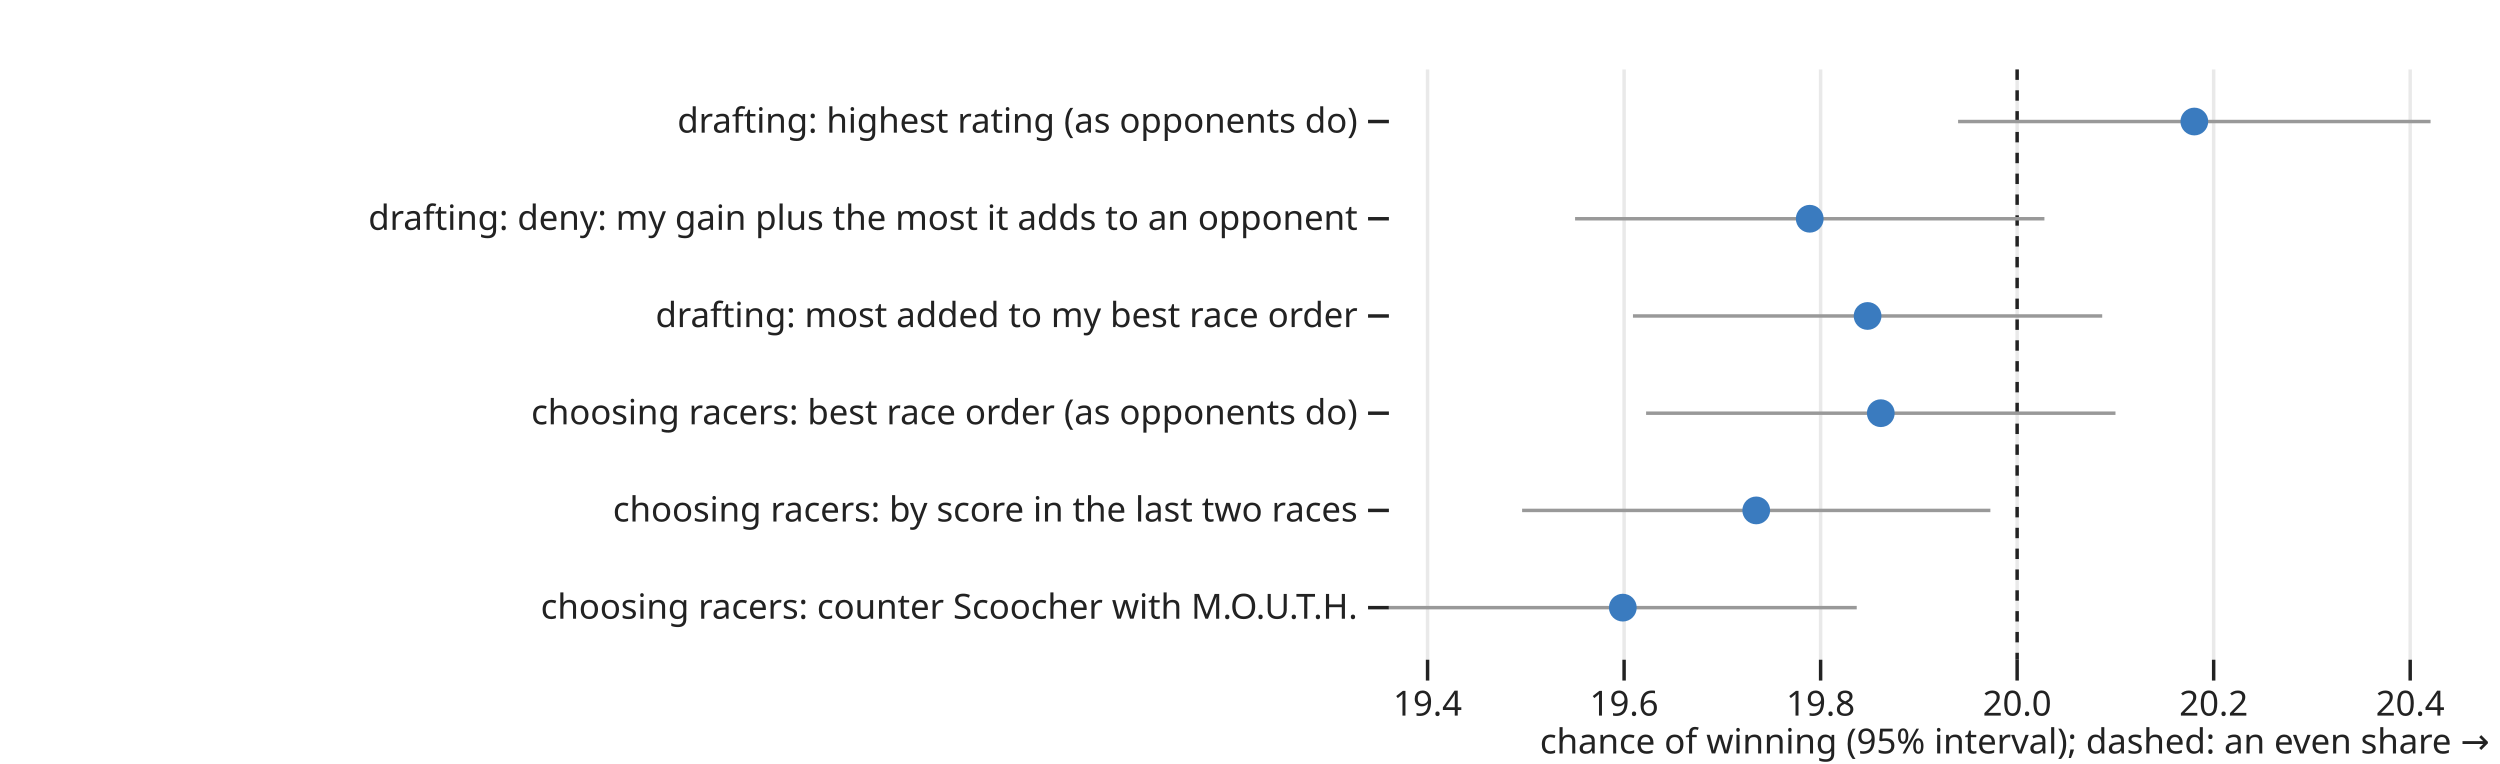
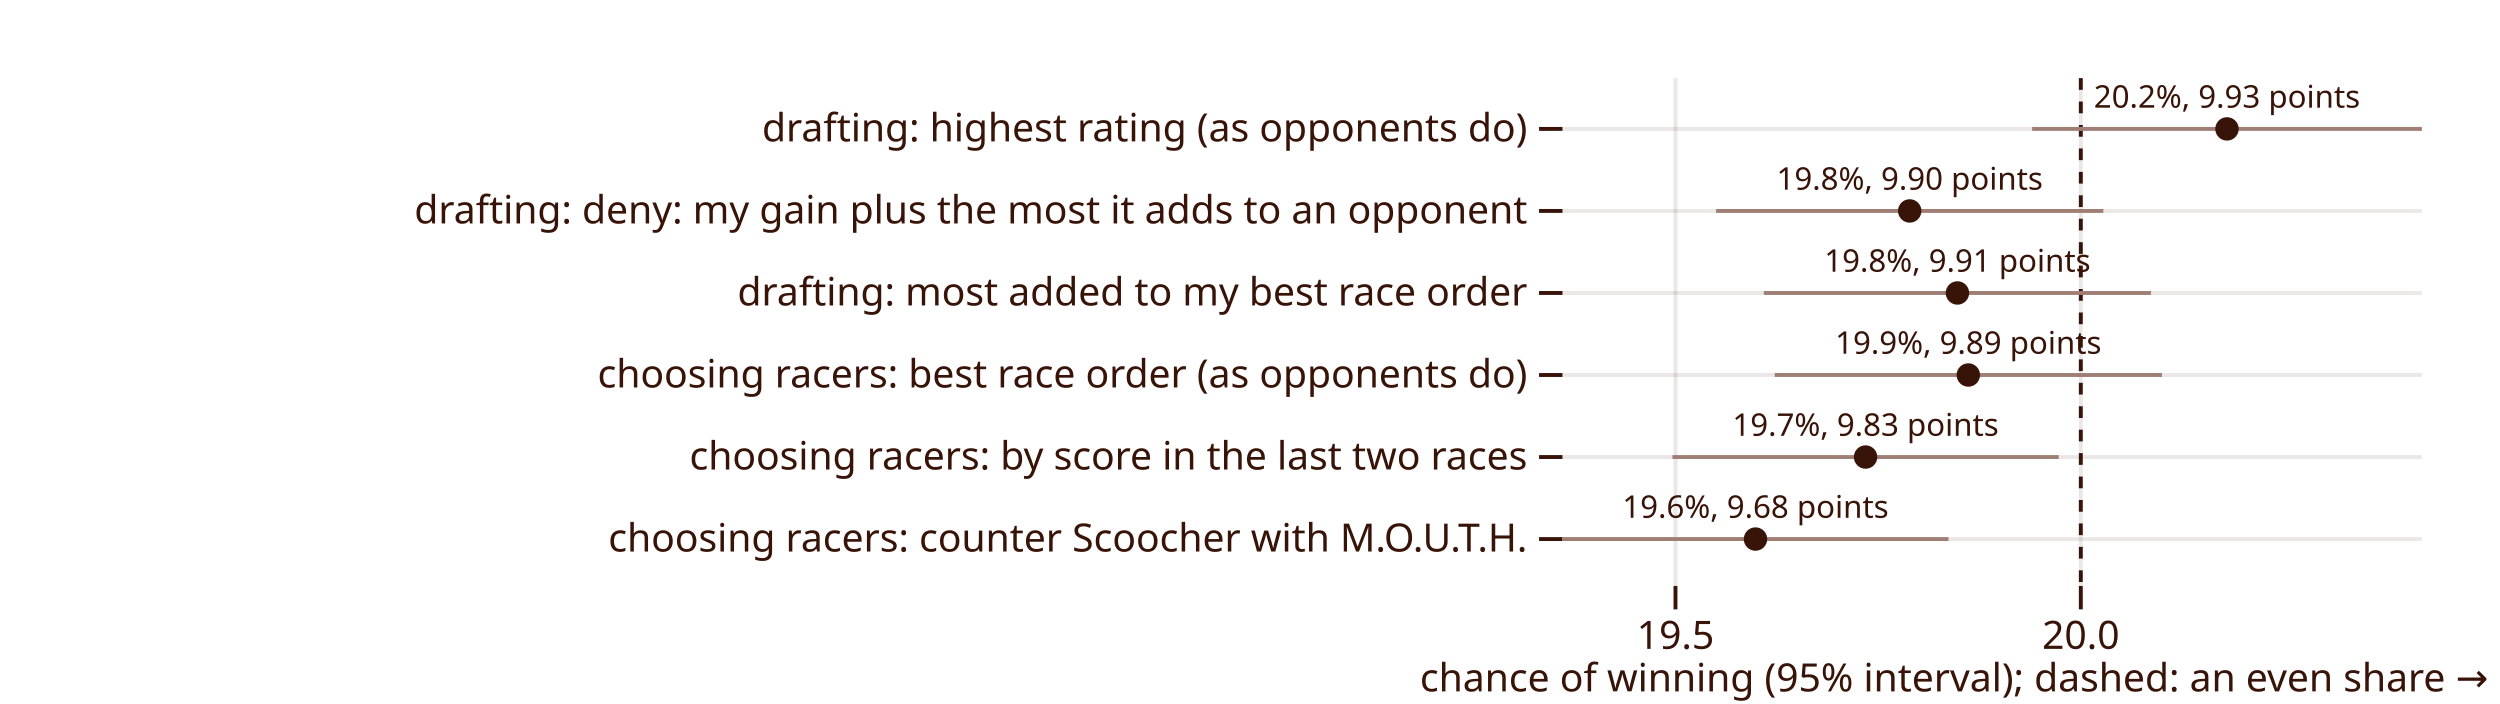
- <svg xmlns="http://www.w3.org/2000/svg" class="plot-d6a7b5" fill="currentColor" font-family="system-ui, sans-serif" font-size="10" text-anchor="middle" width="720" height="220" viewBox="0 0 720 220" style="background: white; color: rgb(34, 34, 34);">
+ <svg xmlns="http://www.w3.org/2000/svg" class="plot-d6a7b5" fill="currentColor" font-family="system-ui, sans-serif" font-size="10" text-anchor="middle" width="640" height="180" viewBox="0 0 640 180" style="background: rgb(255, 255, 255); color: rgb(56, 19, 8);">
  <style>:where(.plot-d6a7b5) {
  --plot-background: white;
  display: block;
  height: auto;
  height: intrinsic;
  max-width: 100%;
}
:where(.plot-d6a7b5 text),
:where(.plot-d6a7b5 tspan) {
  white-space: pre;
}</style>
+   <g aria-label="y-grid" aria-hidden="true" stroke="currentColor" stroke-opacity="0.1">
+     <line x1="400" x2="620" y1="33" y2="33" />
+     <line x1="400" x2="620" y1="54" y2="54" />
+     <line x1="400" x2="620" y1="75" y2="75" />
+     <line x1="400" x2="620" y1="96" y2="96" />
+     <line x1="400" x2="620" y1="117" y2="117" />
+     <line x1="400" x2="620" y1="138" y2="138" />
+   </g>
  <g aria-label="y-axis tick" aria-hidden="true" fill="none" stroke="currentColor">
-     <path transform="translate(400,35)" d="M0,0L-6,0" />
-     <path transform="translate(400,63)" d="M0,0L-6,0" />
-     <path transform="translate(400,91)" d="M0,0L-6,0" />
-     <path transform="translate(400,119)" d="M0,0L-6,0" />
-     <path transform="translate(400,147)" d="M0,0L-6,0" />
-     <path transform="translate(400,175)" d="M0,0L-6,0" />
+     <path transform="translate(400,33)" d="M0,0L-6,0" />
+     <path transform="translate(400,54)" d="M0,0L-6,0" />
+     <path transform="translate(400,75)" d="M0,0L-6,0" />
+     <path transform="translate(400,96)" d="M0,0L-6,0" />
+     <path transform="translate(400,117)" d="M0,0L-6,0" />
+     <path transform="translate(400,138)" d="M0,0L-6,0" />
  </g>
  <g aria-label="y-axis tick label" text-anchor="end" transform="translate(-9,0)">
-     <text y="0.32em" transform="translate(400,35)">drafting: highest rating (as opponents do)</text>
-     <text y="0.32em" transform="translate(400,63)">drafting: deny: my gain plus the most it adds to an opponent</text>
-     <text y="0.32em" transform="translate(400,91)">drafting: most added to my best race order</text>
-     <text y="0.32em" transform="translate(400,119)">choosing racers: best race order (as opponents do)</text>
-     <text y="0.32em" transform="translate(400,147)">choosing racers: by score in the last two races</text>
-     <text y="0.32em" transform="translate(400,175)">choosing racers: counter Scoocher with M.O.U.T.H.</text>
+     <text y="0.32em" transform="translate(400,33)">drafting: highest rating (as opponents do)</text>
+     <text y="0.32em" transform="translate(400,54)">drafting: deny: my gain plus the most it adds to an opponent</text>
+     <text y="0.32em" transform="translate(400,75)">drafting: most added to my best race order</text>
+     <text y="0.32em" transform="translate(400,96)">choosing racers: best race order (as opponents do)</text>
+     <text y="0.32em" transform="translate(400,117)">choosing racers: by score in the last two races</text>
+     <text y="0.32em" transform="translate(400,138)">choosing racers: counter Scoocher with M.O.U.T.H.</text>
  </g>
  <g aria-label="x-grid" aria-hidden="true" stroke="currentColor" stroke-opacity="0.1">
-     <line x1="411.14" x2="411.14" y1="20" y2="190" />
-     <line x1="467.739" x2="467.739" y1="20" y2="190" />
-     <line x1="524.338" x2="524.338" y1="20" y2="190" />
-     <line x1="580.937" x2="580.937" y1="20" y2="190" />
-     <line x1="637.536" x2="637.536" y1="20" y2="190" />
-     <line x1="694.135" x2="694.135" y1="20" y2="190" />
+     <line x1="428.923" x2="428.923" y1="20" y2="150" />
+     <line x1="532.687" x2="532.687" y1="20" y2="150" />
  </g>
  <g aria-label="x-axis tick" aria-hidden="true" fill="none" stroke="currentColor">
-     <path transform="translate(411.1404,190)" d="M0,0L0,6" />
-     <path transform="translate(467.7393,190)" d="M0,0L0,6" />
-     <path transform="translate(524.3381,190)" d="M0,0L0,6" />
-     <path transform="translate(580.937,190)" d="M0,0L0,6" />
-     <path transform="translate(637.5359,190)" d="M0,0L0,6" />
-     <path transform="translate(694.1348,190)" d="M0,0L0,6" />
+     <path transform="translate(428.9225,150)" d="M0,0L0,6" />
+     <path transform="translate(532.6871,150)" d="M0,0L0,6" />
  </g>
  <g aria-label="x-axis tick label" font-variant="tabular-nums" transform="translate(0,9)">
-     <text y="0.71em" transform="translate(411.1404,190)">19.4</text>
-     <text y="0.71em" transform="translate(467.7393,190)">19.6</text>
-     <text y="0.71em" transform="translate(524.3381,190)">19.8</text>
-     <text y="0.71em" transform="translate(580.937,190)">20.0</text>
-     <text y="0.71em" transform="translate(637.5359,190)">20.2</text>
-     <text y="0.71em" transform="translate(694.1348,190)">20.4</text>
+     <text y="0.71em" transform="translate(428.9225,150)">19.5</text>
+     <text y="0.71em" transform="translate(532.6871,150)">20.0</text>
  </g>
  <g aria-label="x-axis label" text-anchor="end" transform="translate(17,27)">
-     <text transform="translate(700,190)">chance of winning (95% interval); dashed: an even share →</text>
+     <text transform="translate(620,150)">chance of winning (95% interval); dashed: an even share →</text>
  </g>
-   <g aria-label="rule" stroke="#222" stroke-dasharray="3,3">
-     <line x1="580.937" x2="580.937" y1="20" y2="190" />
+   <g aria-label="rule" stroke="#381308" stroke-dasharray="3,3">
+     <line x1="532.687" x2="532.687" y1="20" y2="150" />
  </g>
-   <g aria-label="rule" stroke="#999">
-     <line x1="563.931" x2="700" y1="35" y2="35" />
-     <line x1="453.62" x2="588.793" y1="63" y2="63" />
-     <line x1="470.293" x2="605.438" y1="91" y2="91" />
-     <line x1="474.076" x2="609.258" y1="119" y2="119" />
-     <line x1="438.367" x2="573.228" y1="147" y2="147" />
-     <line x1="400" x2="534.743" y1="175" y2="175" />
+   <g aria-label="rule" stroke="#9f7f75">
+     <line x1="520.216" x2="620" y1="33" y2="33" />
+     <line x1="439.321" x2="538.448" y1="54" y2="54" />
+     <line x1="451.548" x2="550.654" y1="75" y2="75" />
+     <line x1="454.322" x2="553.456" y1="96" y2="96" />
+     <line x1="428.136" x2="527.034" y1="117" y2="117" />
+     <line x1="400" x2="498.811" y1="138" y2="138" />
  </g>
-   <g aria-label="dot" fill="#3a7bbf">
-     <circle cx="631.966" cy="35" r="4" />
-     <circle cx="521.206" cy="63" r="4" />
-     <circle cx="537.865" cy="91" r="4" />
-     <circle cx="541.667" cy="119" r="4" />
-     <circle cx="505.797" cy="147" r="4" />
-     <circle cx="467.371" cy="175" r="4" />
+   <g aria-label="dot">
+     <circle cx="570.108" cy="33" r="3" />
+     <circle cx="488.885" cy="54" r="3" />
+     <circle cx="501.101" cy="75" r="3" />
+     <circle cx="503.889" cy="96" r="3" />
+     <circle cx="477.585" cy="117" r="3" />
+     <circle cx="449.406" cy="138" r="3" />
+   </g>
+   <g aria-label="text" font-size="8" transform="translate(0,-8)">
+     <text y="0.32em" transform="translate(570.1081,33)">20.2%, 9.93 points</text>
+     <text y="0.32em" transform="translate(488.8847,54)">19.8%, 9.90 points</text>
+     <text y="0.32em" transform="translate(501.1012,75)">19.8%, 9.91 points</text>
+     <text y="0.32em" transform="translate(503.889,96)">19.9%, 9.89 points</text>
+     <text y="0.32em" transform="translate(477.5847,117)">19.7%, 9.83 points</text>
+     <text y="0.32em" transform="translate(449.4057,138)">19.6%, 9.68 points</text>
  </g>
</svg>
